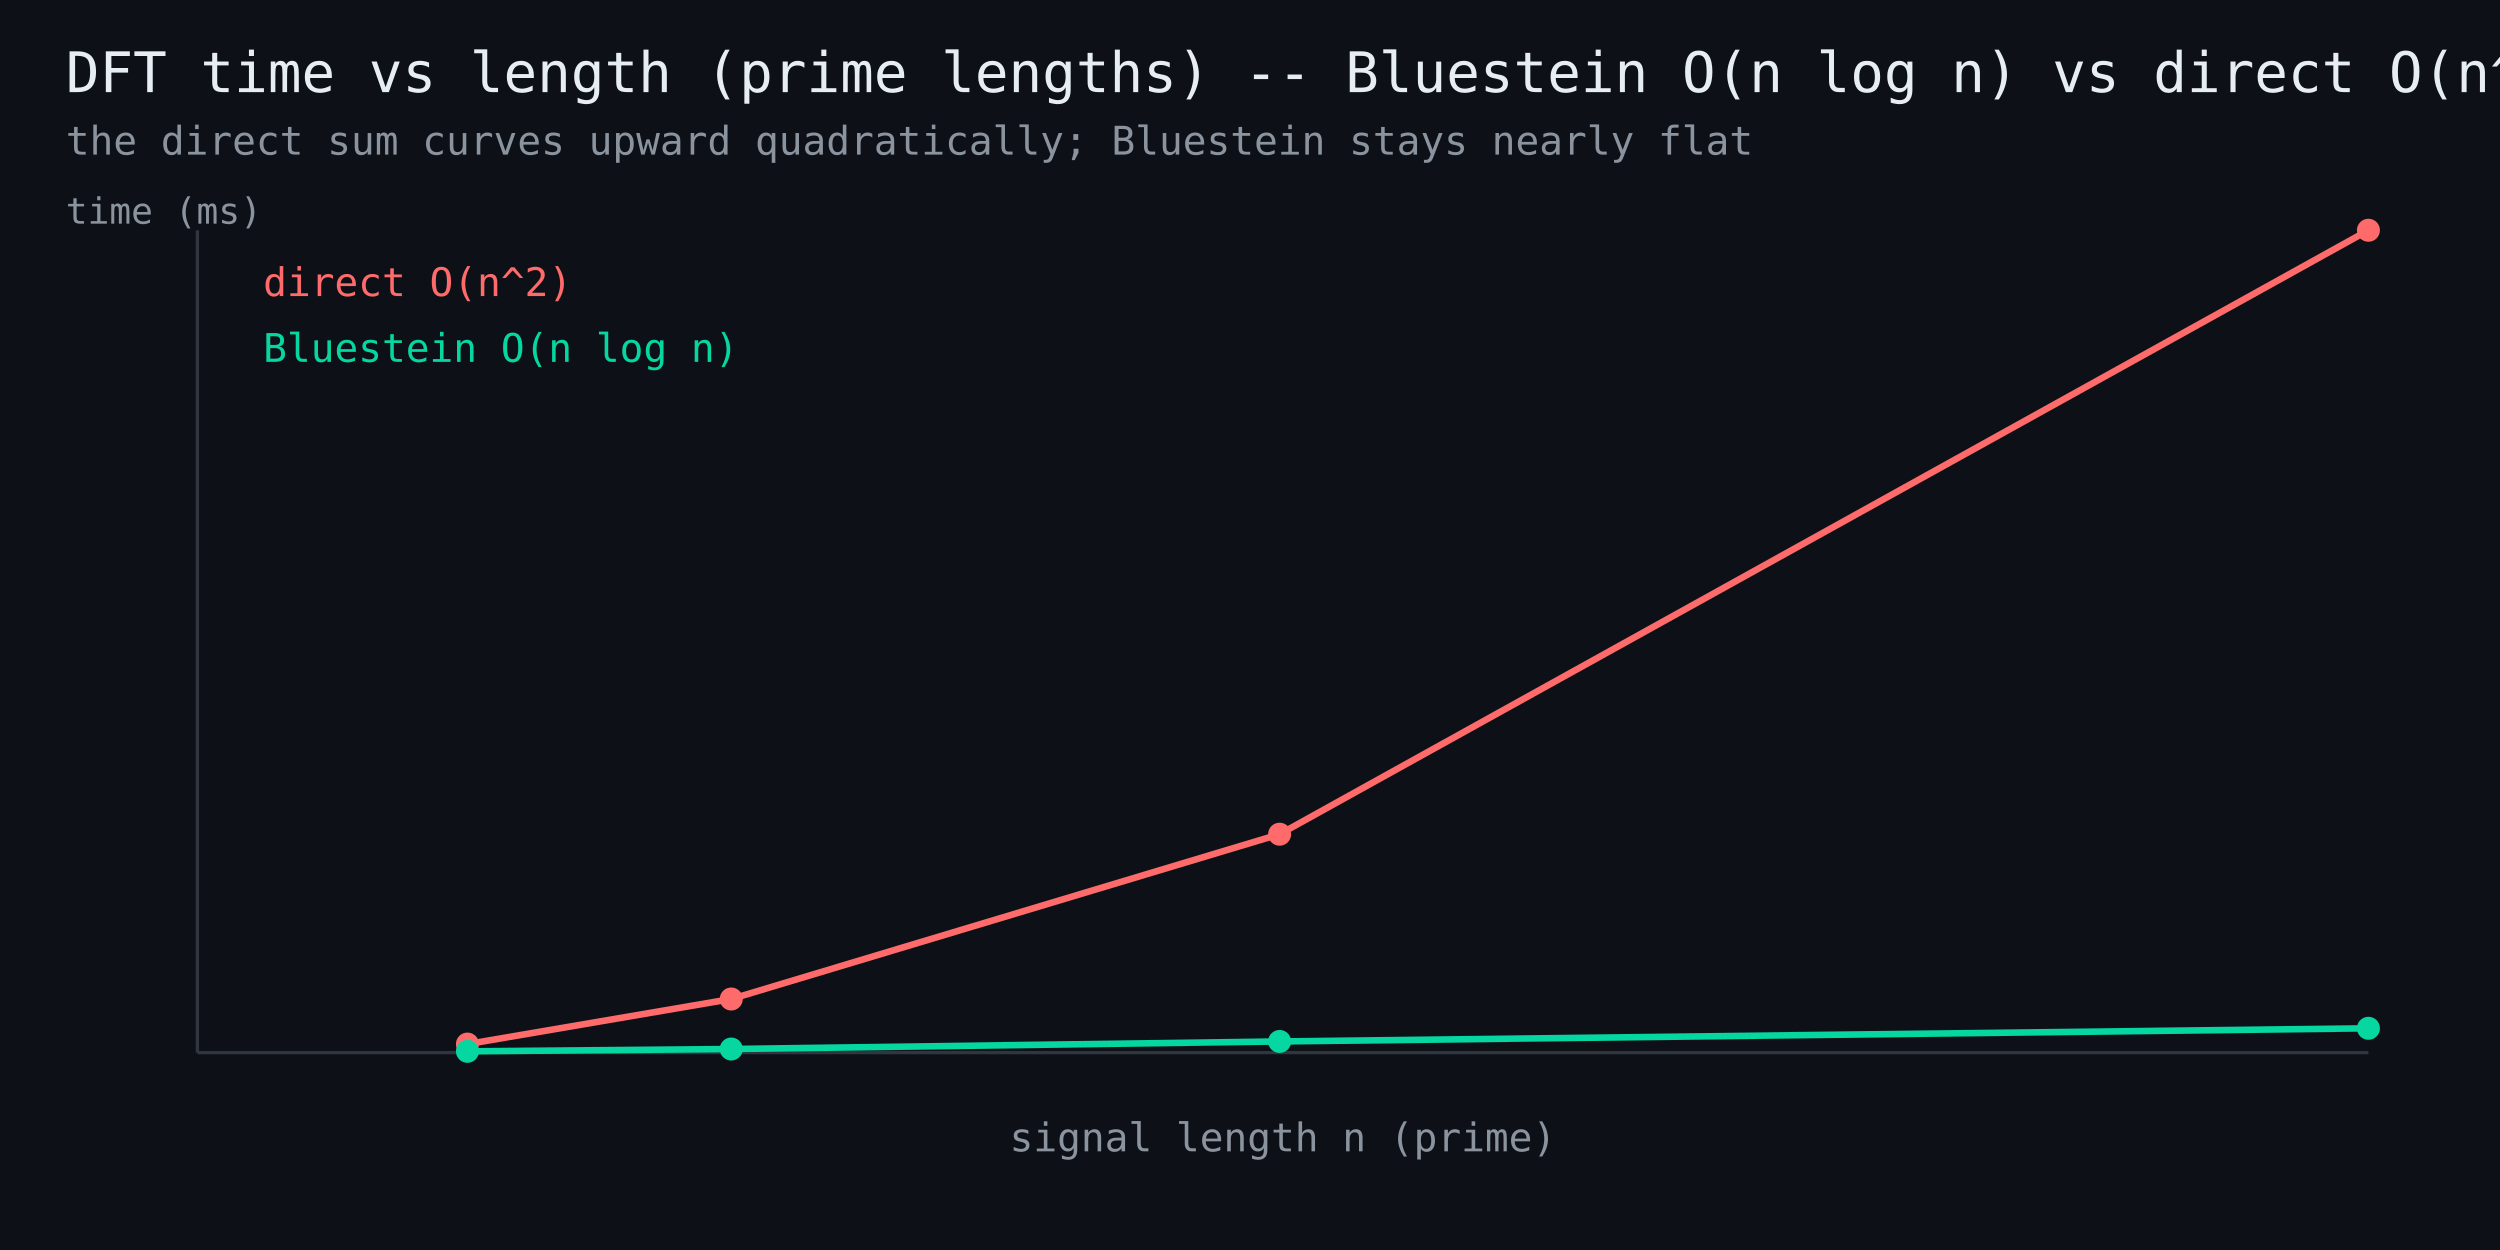
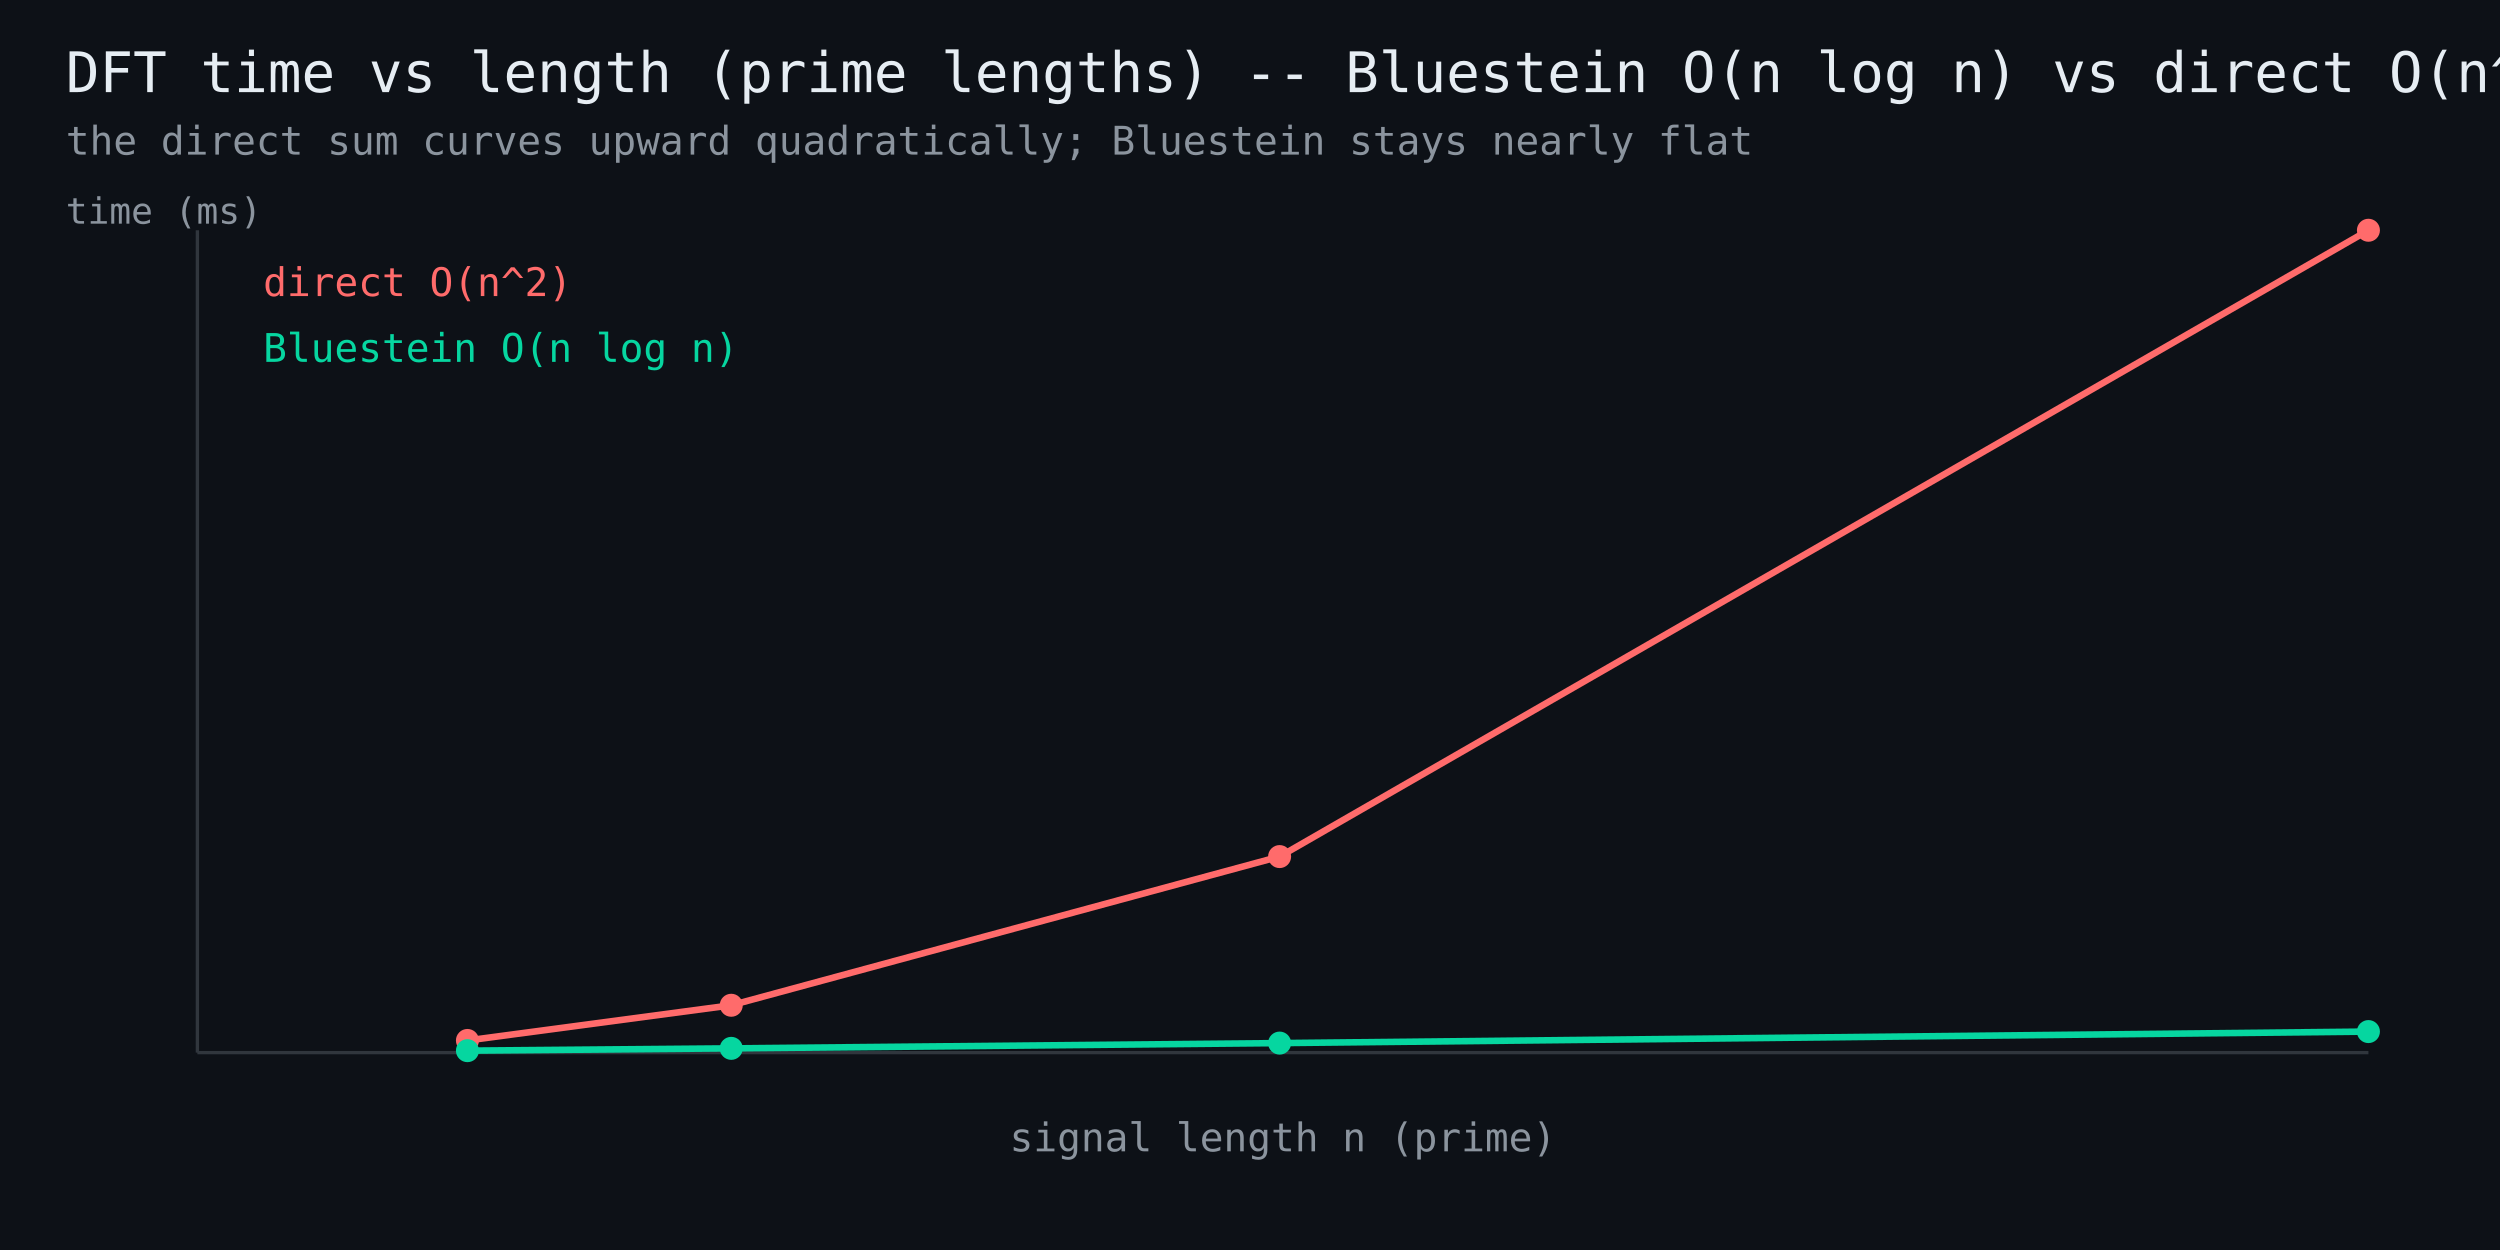
<svg xmlns="http://www.w3.org/2000/svg" width="760" height="380" viewBox="0 0 760 380" font-family="monospace">
  <rect width="760" height="380" fill="#0d1117" />
  <text x="20" y="28" fill="#e6edf3" font-size="17">DFT time vs length (prime lengths) -- Bluestein O(n log n) vs direct O(n^2)</text>
  <text x="20" y="47" fill="#8b949e" font-size="12">the direct sum curves upward quadratically; Bluestein stays nearly flat</text>
  <line x1="60" y1="320" x2="720" y2="320" stroke="#30363d" stroke-width="1" />
  <line x1="60" y1="320" x2="60" y2="70" stroke="#30363d" stroke-width="1" />
-   <polyline points="142.1,317.4 222.3,303.7 389.0,253.6 720.0,70.0" fill="none" stroke="#ff6b6b" stroke-width="2" />
-   <circle cx="142.1" cy="317.4" r="3.5" fill="#ff6b6b" />
-   <circle cx="222.3" cy="303.7" r="3.5" fill="#ff6b6b" />
-   <circle cx="389.0" cy="253.6" r="3.5" fill="#ff6b6b" />
+   <polyline points="142.1,316.3 222.3,305.6 389.0,260.4 720.0,70.0" fill="none" stroke="#ff6b6b" stroke-width="2" />
+   <circle cx="142.1" cy="316.3" r="3.5" fill="#ff6b6b" />
+   <circle cx="222.3" cy="305.6" r="3.5" fill="#ff6b6b" />
+   <circle cx="389.0" cy="260.4" r="3.5" fill="#ff6b6b" />
  <circle cx="720.0" cy="70.0" r="3.5" fill="#ff6b6b" />
  <text x="80" y="90" fill="#ff6b6b" font-size="12">direct O(n^2)</text>
-   <polyline points="142.1,319.6 222.3,318.9 389.0,316.6 720.0,312.6" fill="none" stroke="#06d6a0" stroke-width="2" />
-   <circle cx="142.1" cy="319.6" r="3.5" fill="#06d6a0" />
-   <circle cx="222.3" cy="318.9" r="3.5" fill="#06d6a0" />
-   <circle cx="389.0" cy="316.6" r="3.5" fill="#06d6a0" />
-   <circle cx="720.0" cy="312.6" r="3.5" fill="#06d6a0" />
+   <polyline points="142.1,319.4 222.3,318.7 389.0,317.1 720.0,313.6" fill="none" stroke="#06d6a0" stroke-width="2" />
+   <circle cx="142.1" cy="319.4" r="3.5" fill="#06d6a0" />
+   <circle cx="222.3" cy="318.7" r="3.5" fill="#06d6a0" />
+   <circle cx="389.0" cy="317.1" r="3.5" fill="#06d6a0" />
+   <circle cx="720.0" cy="313.6" r="3.5" fill="#06d6a0" />
  <text x="80" y="110" fill="#06d6a0" font-size="12">Bluestein O(n log n)</text>
  <text x="390" y="350" fill="#8b949e" font-size="12" text-anchor="middle">signal length n (prime)</text>
  <text x="20" y="68" fill="#8b949e" font-size="11">time (ms)</text>
</svg>
